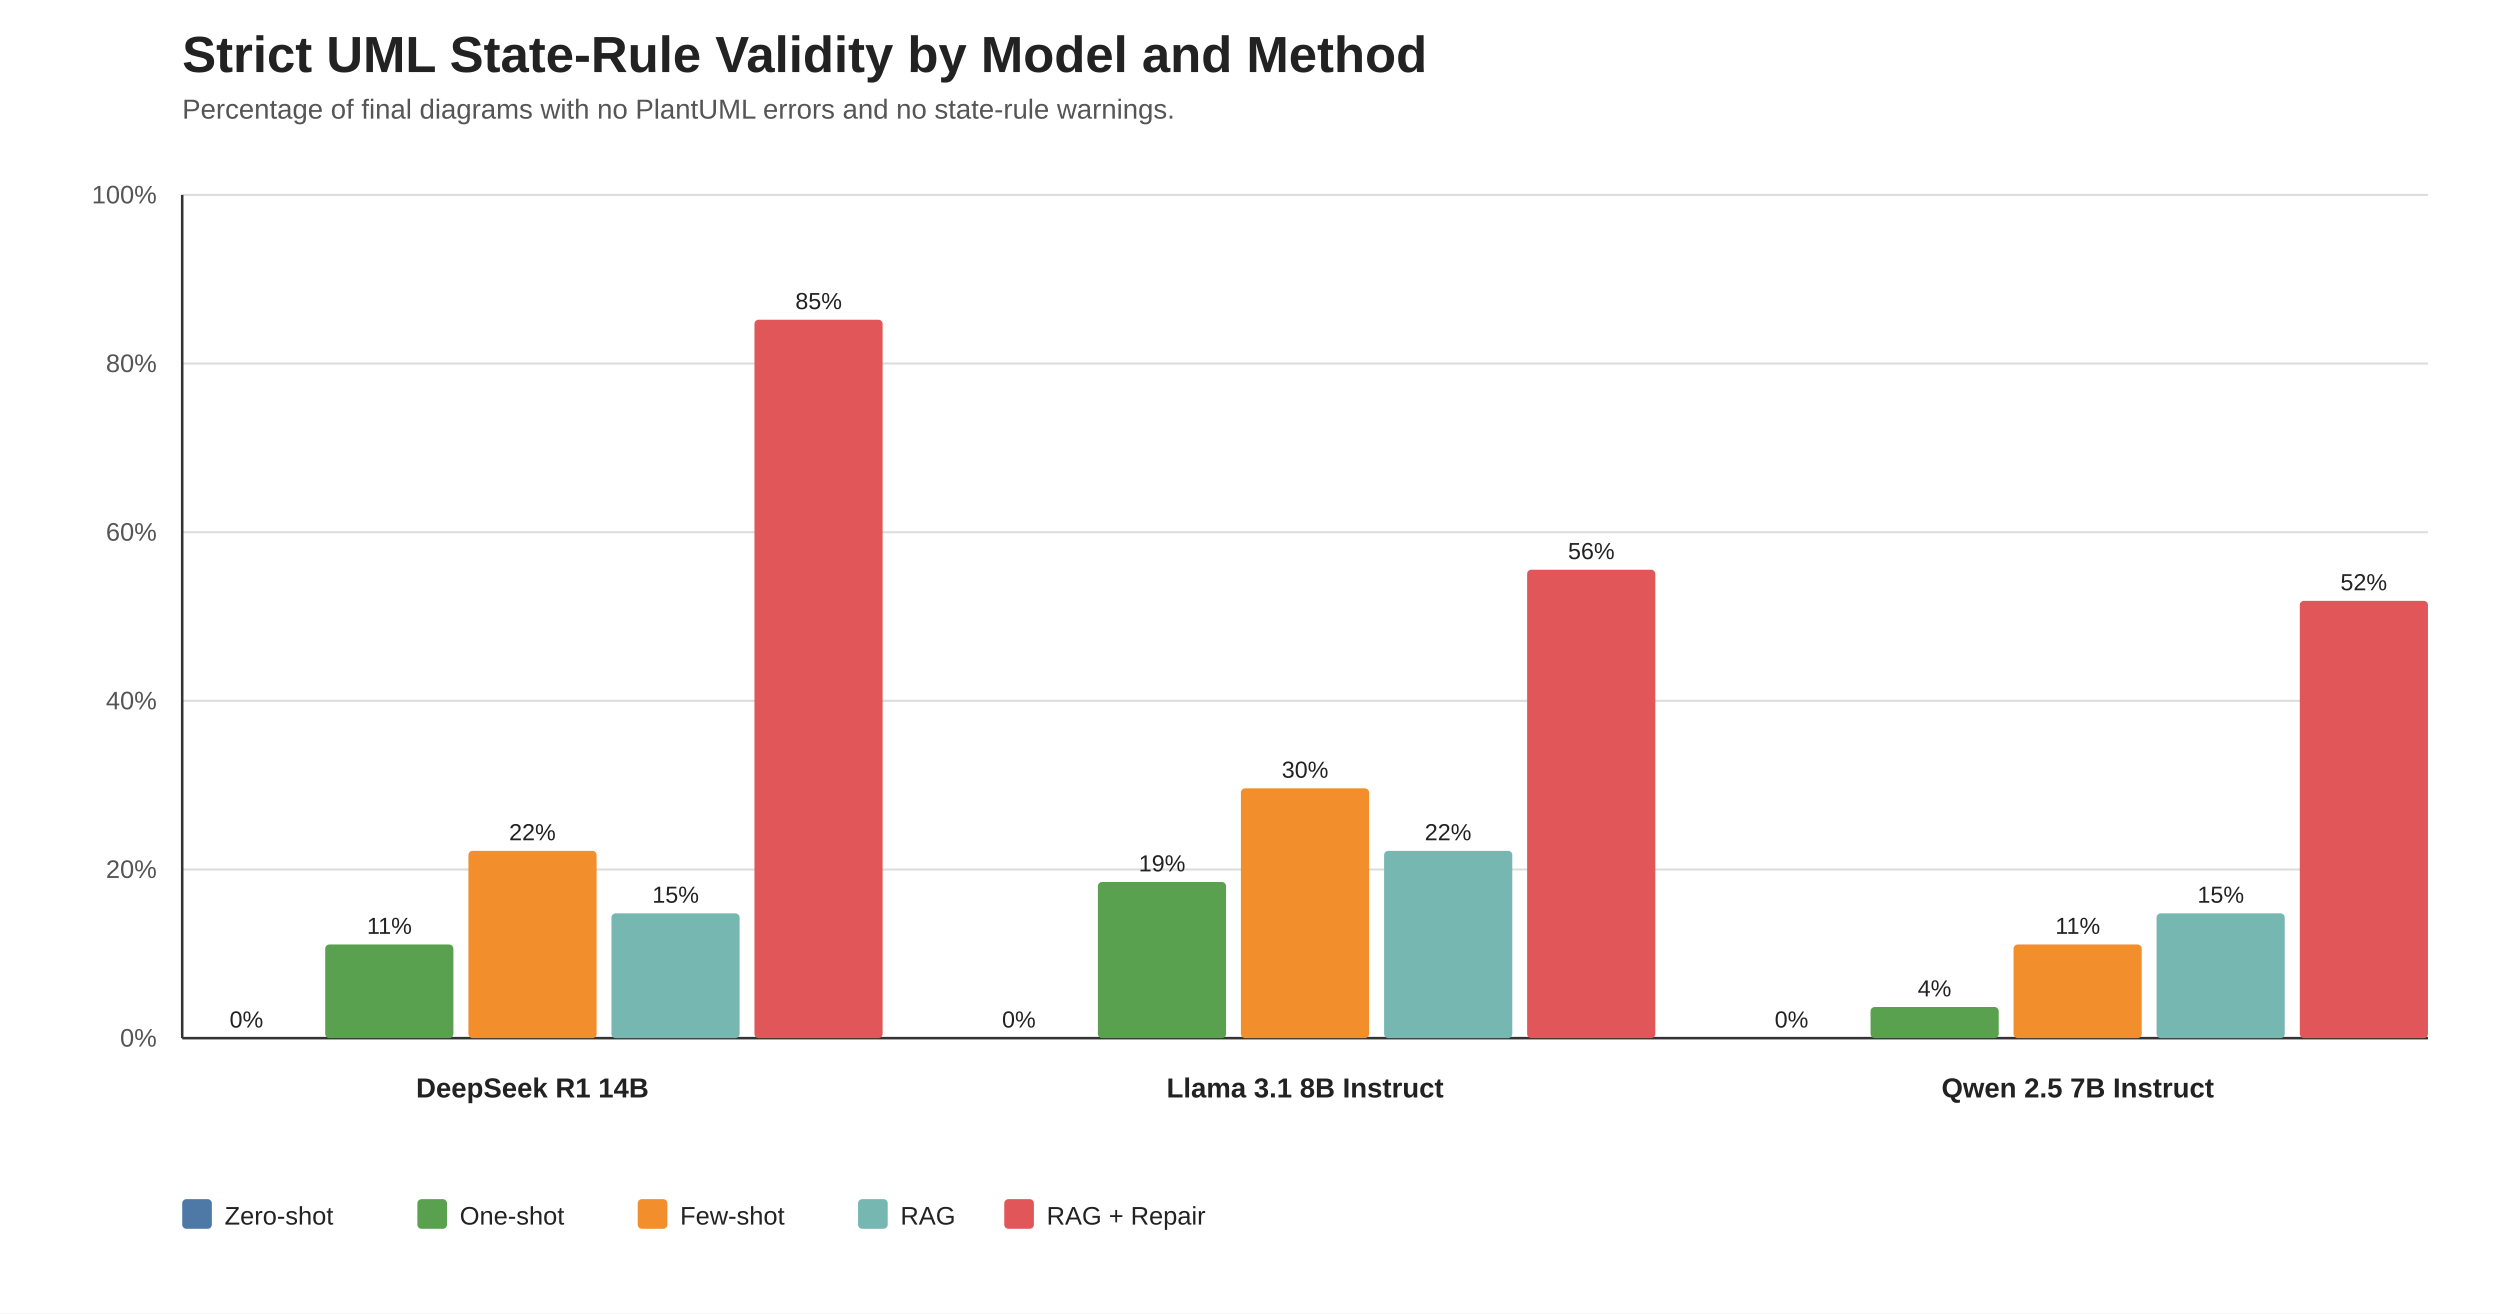
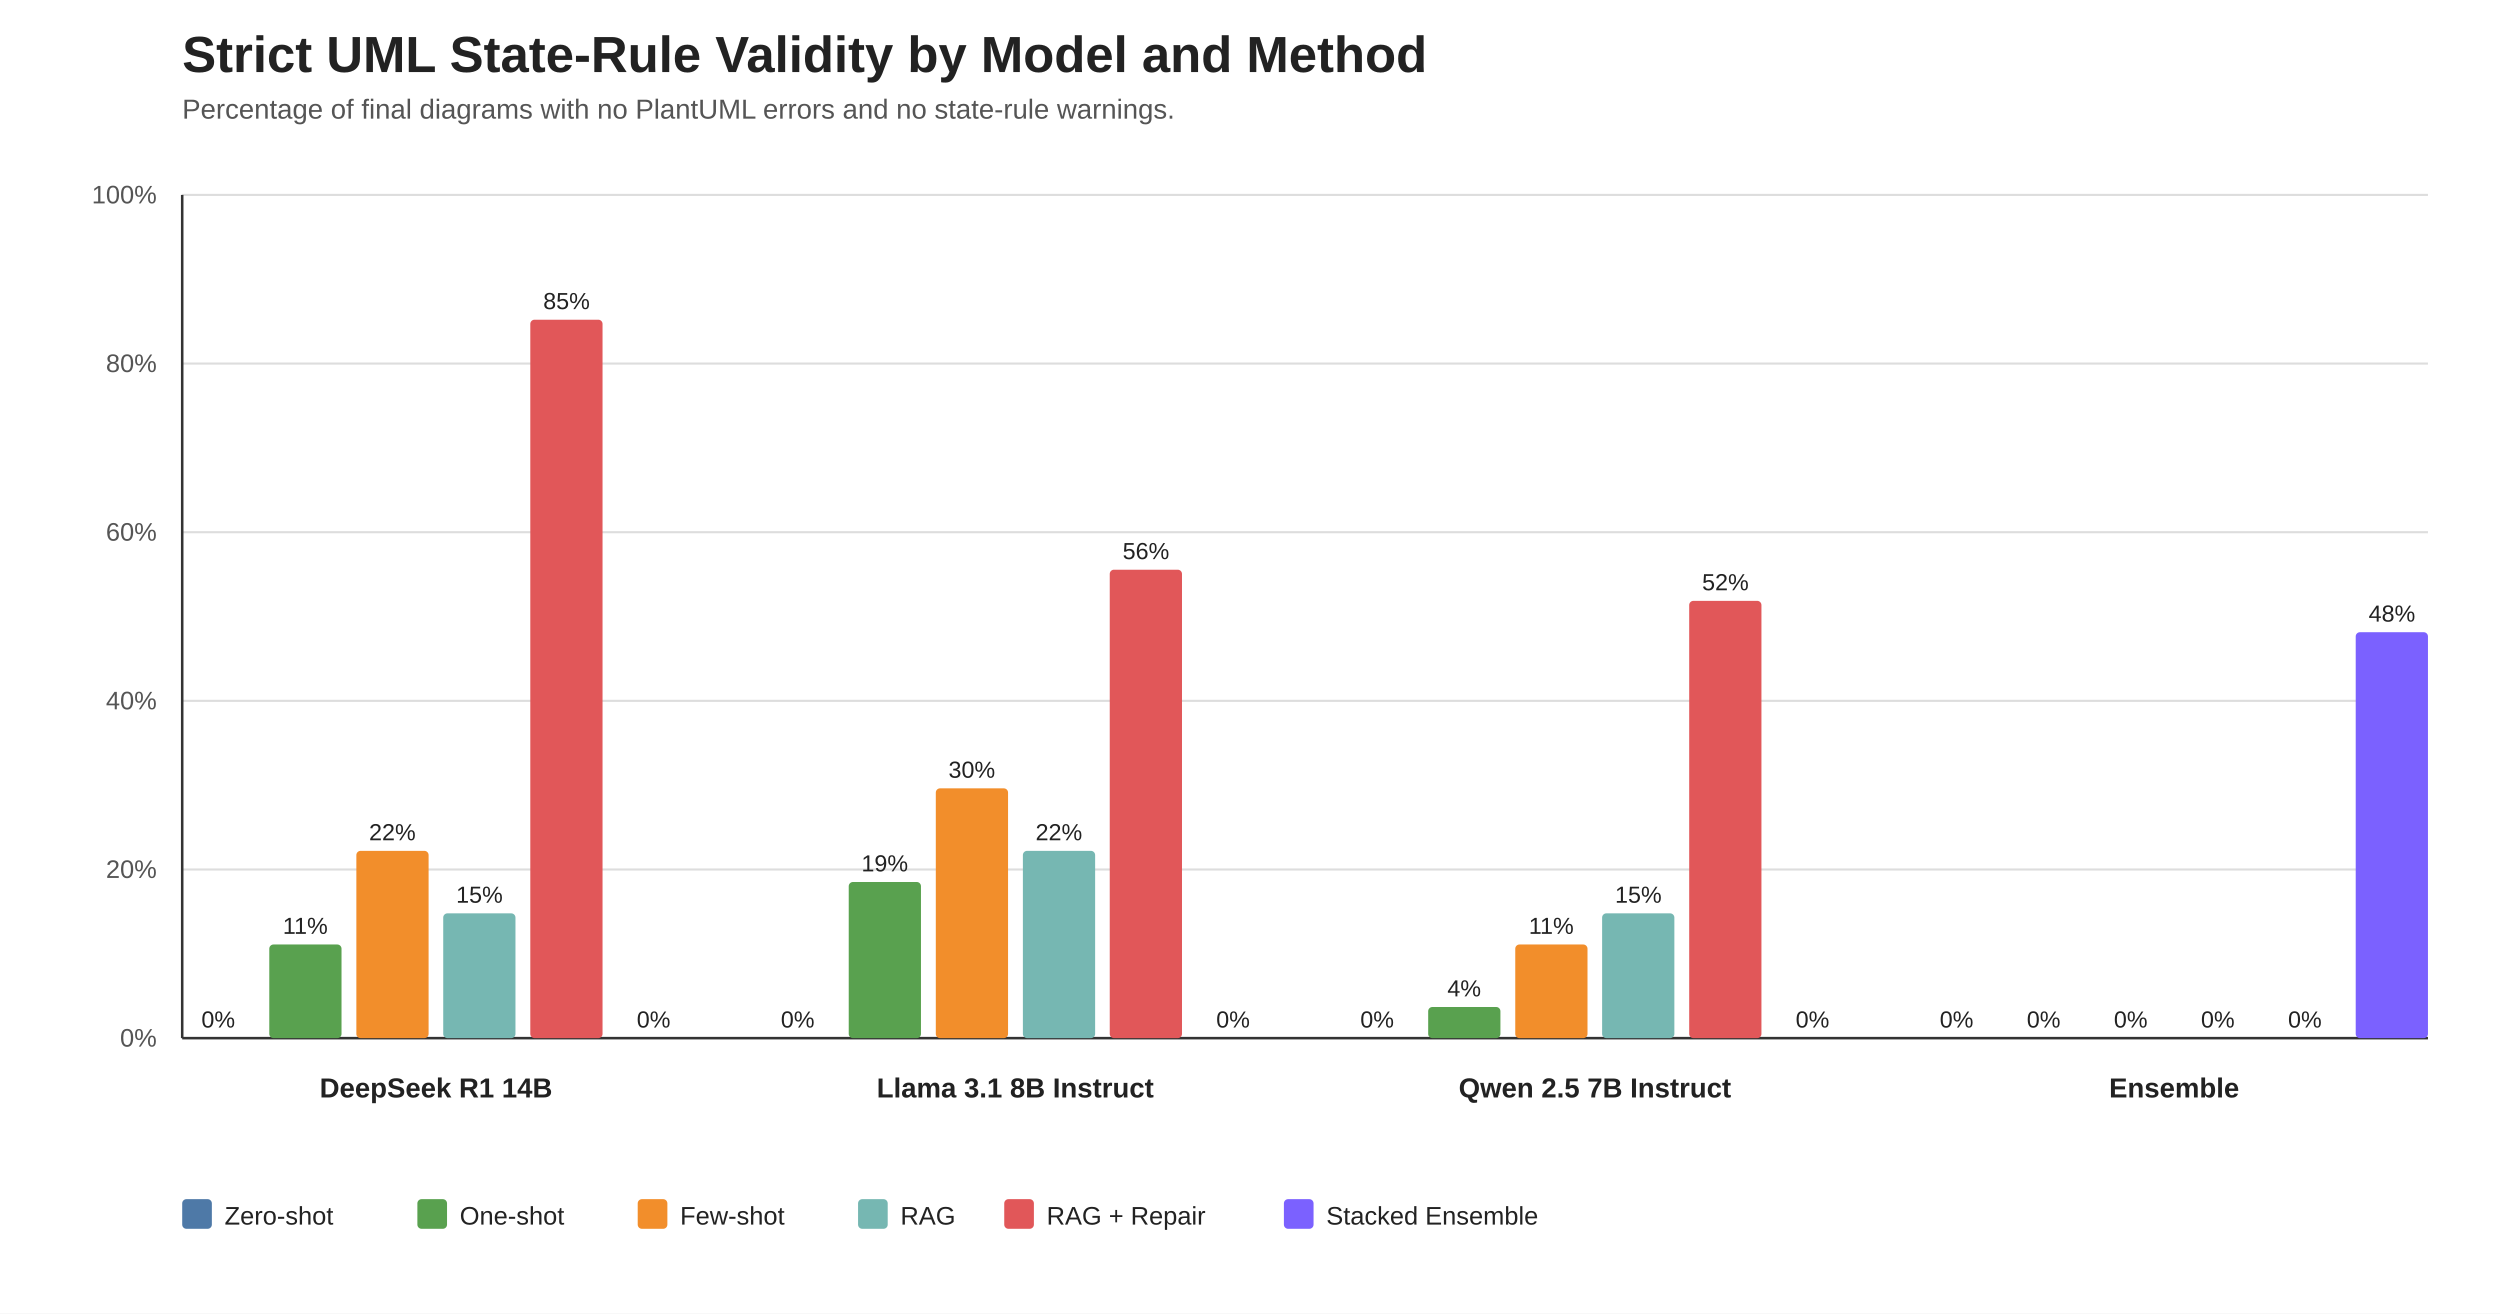
<svg xmlns="http://www.w3.org/2000/svg" width="1180" height="620" viewBox="0 0 1180 620">
  <style>
text { font-family: Arial, Helvetica, sans-serif; fill: #222; }
.title { font-size: 24px; font-weight: 700; }
.subtitle { font-size: 13px; fill: #555; }
.axis { stroke: #333; stroke-width: 1.2; }
.grid { stroke: #ddd; stroke-width: 1; }
.tick { font-size: 12px; fill: #555; }
.label { font-size: 12px; fill: #222; }
.model { font-size: 13px; font-weight: 700; }
.value { font-size: 11px; fill: #222; }
.legend { font-size: 12px; }
</style>
  <rect width="100%" height="100%" fill="#fff" />
  <text class="title" x="86" y="34">Strict UML State-Rule Validity by Model and Method</text>
  <text class="subtitle" x="86" y="56">Percentage of final diagrams with no PlantUML errors and no state-rule warnings.</text>
  <line class="grid" x1="86" y1="490.0" x2="1146" y2="490.0" />
  <text class="tick" x="74" y="494.0" text-anchor="end">0%</text>
  <line class="grid" x1="86" y1="410.4" x2="1146" y2="410.4" />
  <text class="tick" x="74" y="414.4" text-anchor="end">20%</text>
  <line class="grid" x1="86" y1="330.8" x2="1146" y2="330.8" />
  <text class="tick" x="74" y="334.8" text-anchor="end">40%</text>
  <line class="grid" x1="86" y1="251.2" x2="1146" y2="251.2" />
  <text class="tick" x="74" y="255.2" text-anchor="end">60%</text>
  <line class="grid" x1="86" y1="171.6" x2="1146" y2="171.6" />
  <text class="tick" x="74" y="175.6" text-anchor="end">80%</text>
  <line class="grid" x1="86" y1="92.0" x2="1146" y2="92.0" />
  <text class="tick" x="74" y="96.0" text-anchor="end">100%</text>
  <line class="axis" x1="86" y1="92" x2="86" y2="490" />
  <line class="axis" x1="86" y1="490" x2="1146" y2="490" />
-   <rect x="86.0" y="490.0" width="60.5" height="0.0" rx="2" fill="#4E79A7" />
-   <text class="value" x="116.3" y="485.0" text-anchor="middle">0%</text>
-   <rect x="153.5" y="445.8" width="60.5" height="44.2" rx="2" fill="#59A14F" />
-   <text class="value" x="183.8" y="440.8" text-anchor="middle">11%</text>
-   <rect x="221.1" y="401.6" width="60.5" height="88.4" rx="2" fill="#F28E2B" />
-   <text class="value" x="251.3" y="396.6" text-anchor="middle">22%</text>
-   <rect x="288.6" y="431.1" width="60.5" height="58.9" rx="2" fill="#76B7B2" />
-   <text class="value" x="318.9" y="426.1" text-anchor="middle">15%</text>
-   <rect x="356.1" y="150.9" width="60.5" height="339.1" rx="2" fill="#E15759" />
-   <text class="value" x="386.4" y="145.9" text-anchor="middle">85%</text>
-   <text class="model" x="251.3" y="518" text-anchor="middle">DeepSeek R1 14B</text>
-   <rect x="450.7" y="490.0" width="60.5" height="0.0" rx="2" fill="#4E79A7" />
-   <text class="value" x="480.9" y="485.0" text-anchor="middle">0%</text>
-   <rect x="518.2" y="416.3" width="60.5" height="73.7" rx="2" fill="#59A14F" />
-   <text class="value" x="548.5" y="411.3" text-anchor="middle">19%</text>
-   <rect x="585.7" y="372.1" width="60.5" height="117.9" rx="2" fill="#F28E2B" />
-   <text class="value" x="616.0" y="367.1" text-anchor="middle">30%</text>
-   <rect x="653.3" y="401.6" width="60.5" height="88.4" rx="2" fill="#76B7B2" />
-   <text class="value" x="683.5" y="396.6" text-anchor="middle">22%</text>
-   <rect x="720.8" y="268.9" width="60.5" height="221.1" rx="2" fill="#E15759" />
-   <text class="value" x="751.1" y="263.9" text-anchor="middle">56%</text>
-   <text class="model" x="616.0" y="518" text-anchor="middle">Llama 3.1 8B Instruct</text>
-   <rect x="815.3" y="490.0" width="60.5" height="0.0" rx="2" fill="#4E79A7" />
-   <text class="value" x="845.6" y="485.0" text-anchor="middle">0%</text>
-   <rect x="882.9" y="475.3" width="60.5" height="14.7" rx="2" fill="#59A14F" />
-   <text class="value" x="913.1" y="470.3" text-anchor="middle">4%</text>
-   <rect x="950.4" y="445.8" width="60.5" height="44.2" rx="2" fill="#F28E2B" />
-   <text class="value" x="980.7" y="440.8" text-anchor="middle">11%</text>
-   <rect x="1017.9" y="431.1" width="60.5" height="58.9" rx="2" fill="#76B7B2" />
-   <text class="value" x="1048.2" y="426.1" text-anchor="middle">15%</text>
-   <rect x="1085.5" y="283.6" width="60.5" height="206.4" rx="2" fill="#E15759" />
-   <text class="value" x="1115.7" y="278.6" text-anchor="middle">52%</text>
-   <text class="model" x="980.7" y="518" text-anchor="middle">Qwen 2.5 7B Instruct</text>
+   <rect x="86.0" y="490.0" width="34.1" height="0.0" rx="2" fill="#4E79A7" />
+   <text class="value" x="103.0" y="485.0" text-anchor="middle">0%</text>
+   <rect x="127.1" y="445.8" width="34.1" height="44.2" rx="2" fill="#59A14F" />
+   <text class="value" x="144.1" y="440.8" text-anchor="middle">11%</text>
+   <rect x="168.2" y="401.6" width="34.1" height="88.4" rx="2" fill="#F28E2B" />
+   <text class="value" x="185.2" y="396.6" text-anchor="middle">22%</text>
+   <rect x="209.2" y="431.1" width="34.1" height="58.9" rx="2" fill="#76B7B2" />
+   <text class="value" x="226.3" y="426.1" text-anchor="middle">15%</text>
+   <rect x="250.3" y="150.9" width="34.1" height="339.1" rx="2" fill="#E15759" />
+   <text class="value" x="267.4" y="145.9" text-anchor="middle">85%</text>
+   <rect x="291.4" y="490.0" width="34.1" height="0.0" rx="2" fill="#7B61FF" />
+   <text class="value" x="308.5" y="485.0" text-anchor="middle">0%</text>
+   <text class="model" x="205.8" y="518" text-anchor="middle">DeepSeek R1 14B</text>
+   <rect x="359.5" y="490.0" width="34.1" height="0.0" rx="2" fill="#4E79A7" />
+   <text class="value" x="376.5" y="485.0" text-anchor="middle">0%</text>
+   <rect x="400.6" y="416.3" width="34.1" height="73.7" rx="2" fill="#59A14F" />
+   <text class="value" x="417.6" y="411.3" text-anchor="middle">19%</text>
+   <rect x="441.7" y="372.1" width="34.1" height="117.9" rx="2" fill="#F28E2B" />
+   <text class="value" x="458.7" y="367.1" text-anchor="middle">30%</text>
+   <rect x="482.8" y="401.6" width="34.1" height="88.4" rx="2" fill="#76B7B2" />
+   <text class="value" x="499.8" y="396.6" text-anchor="middle">22%</text>
+   <rect x="523.8" y="268.9" width="34.1" height="221.1" rx="2" fill="#E15759" />
+   <text class="value" x="540.9" y="263.9" text-anchor="middle">56%</text>
+   <rect x="564.9" y="490.0" width="34.1" height="0.0" rx="2" fill="#7B61FF" />
+   <text class="value" x="582.0" y="485.0" text-anchor="middle">0%</text>
+   <text class="model" x="479.2" y="518" text-anchor="middle">Llama 3.1 8B Instruct</text>
+   <rect x="633.0" y="490.0" width="34.1" height="0.0" rx="2" fill="#4E79A7" />
+   <text class="value" x="650.0" y="485.0" text-anchor="middle">0%</text>
+   <rect x="674.1" y="475.3" width="34.1" height="14.7" rx="2" fill="#59A14F" />
+   <text class="value" x="691.1" y="470.3" text-anchor="middle">4%</text>
+   <rect x="715.2" y="445.8" width="34.1" height="44.2" rx="2" fill="#F28E2B" />
+   <text class="value" x="732.2" y="440.8" text-anchor="middle">11%</text>
+   <rect x="756.2" y="431.1" width="34.1" height="58.9" rx="2" fill="#76B7B2" />
+   <text class="value" x="773.3" y="426.1" text-anchor="middle">15%</text>
+   <rect x="797.3" y="283.6" width="34.1" height="206.4" rx="2" fill="#E15759" />
+   <text class="value" x="814.4" y="278.6" text-anchor="middle">52%</text>
+   <rect x="838.4" y="490.0" width="34.1" height="0.0" rx="2" fill="#7B61FF" />
+   <text class="value" x="855.5" y="485.0" text-anchor="middle">0%</text>
+   <text class="model" x="752.8" y="518" text-anchor="middle">Qwen 2.5 7B Instruct</text>
+   <rect x="906.5" y="490.0" width="34.1" height="0.0" rx="2" fill="#4E79A7" />
+   <text class="value" x="923.5" y="485.0" text-anchor="middle">0%</text>
+   <rect x="947.6" y="490.0" width="34.1" height="0.0" rx="2" fill="#59A14F" />
+   <text class="value" x="964.6" y="485.0" text-anchor="middle">0%</text>
+   <rect x="988.7" y="490.0" width="34.1" height="0.0" rx="2" fill="#F28E2B" />
+   <text class="value" x="1005.7" y="485.0" text-anchor="middle">0%</text>
+   <rect x="1029.8" y="490.0" width="34.1" height="0.0" rx="2" fill="#76B7B2" />
+   <text class="value" x="1046.8" y="485.0" text-anchor="middle">0%</text>
+   <rect x="1070.8" y="490.0" width="34.1" height="0.0" rx="2" fill="#E15759" />
+   <text class="value" x="1087.9" y="485.0" text-anchor="middle">0%</text>
+   <rect x="1111.9" y="298.4" width="34.1" height="191.6" rx="2" fill="#7B61FF" />
+   <text class="value" x="1129.0" y="293.4" text-anchor="middle">48%</text>
+   <text class="model" x="1026.2" y="518" text-anchor="middle">Ensemble</text>
  <rect x="86" y="566" width="14" height="14" fill="#4E79A7" rx="2" />
  <text class="legend" x="106" y="578">Zero-shot</text>
  <rect x="197" y="566" width="14" height="14" fill="#59A14F" rx="2" />
  <text class="legend" x="217" y="578">One-shot</text>
  <rect x="301" y="566" width="14" height="14" fill="#F28E2B" rx="2" />
  <text class="legend" x="321" y="578">Few-shot</text>
  <rect x="405" y="566" width="14" height="14" fill="#76B7B2" rx="2" />
  <text class="legend" x="425" y="578">RAG</text>
  <rect x="474" y="566" width="14" height="14" fill="#E15759" rx="2" />
  <text class="legend" x="494" y="578">RAG + Repair</text>
+   <rect x="606" y="566" width="14" height="14" fill="#7B61FF" rx="2" />
+   <text class="legend" x="626" y="578">Stacked Ensemble</text>
</svg>
